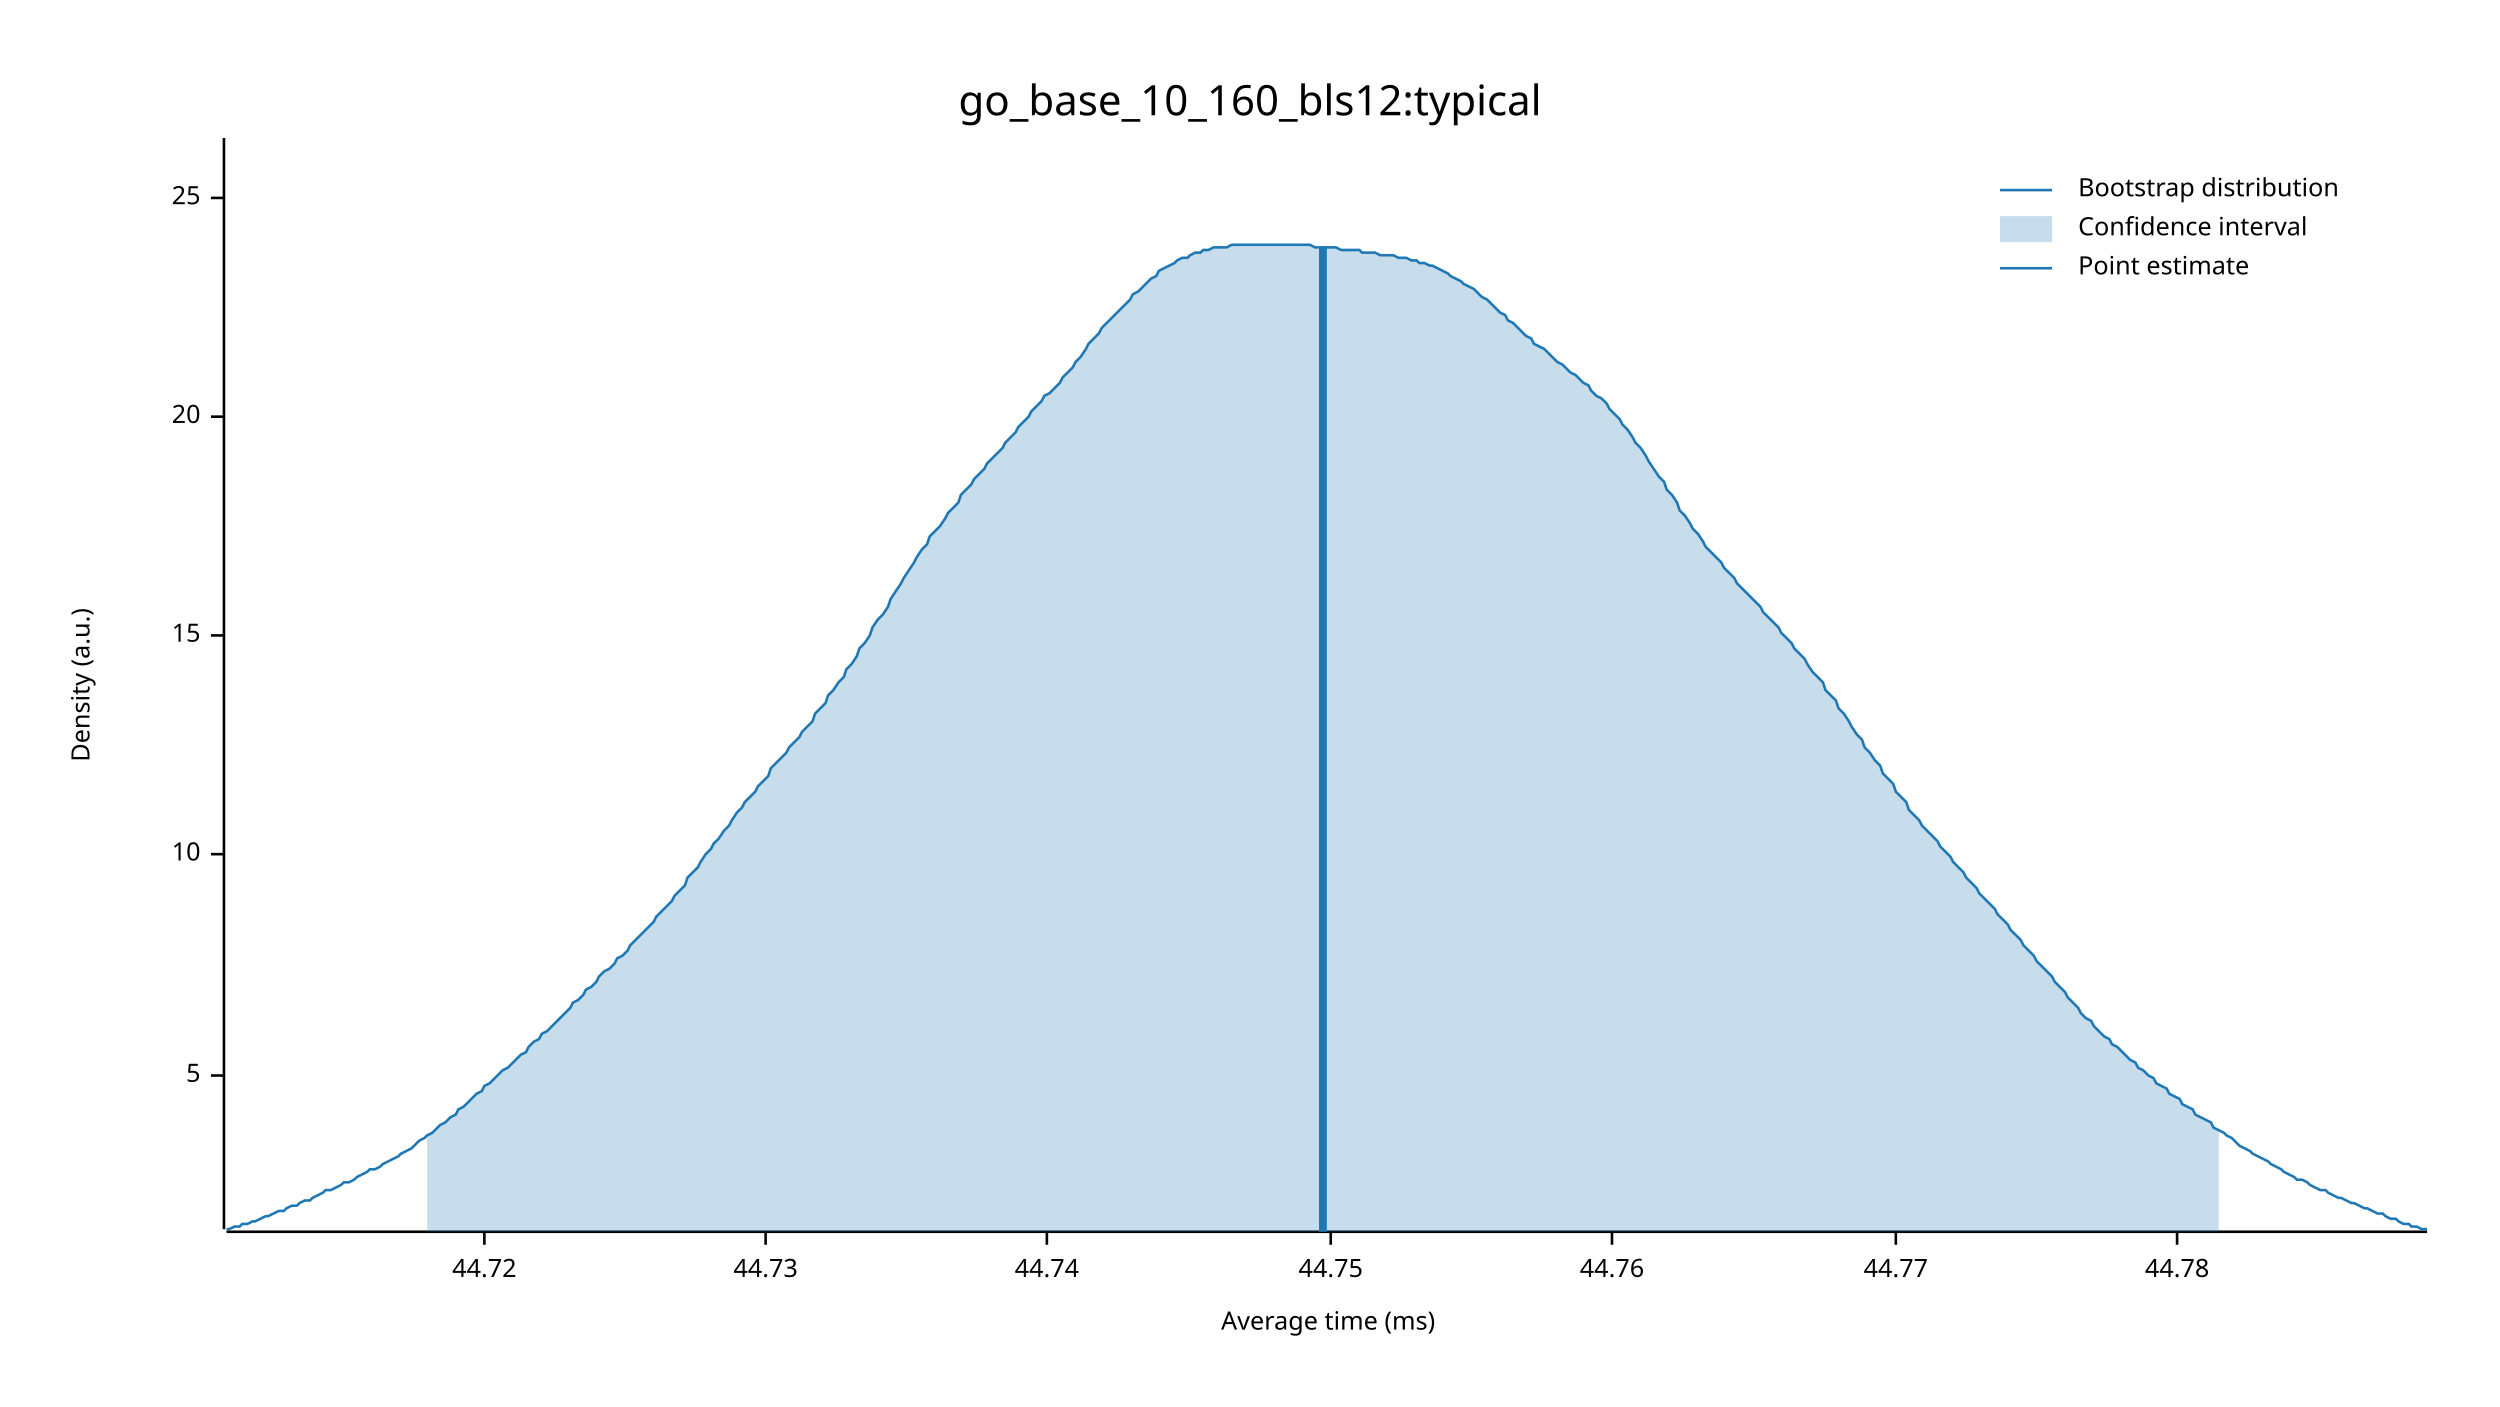
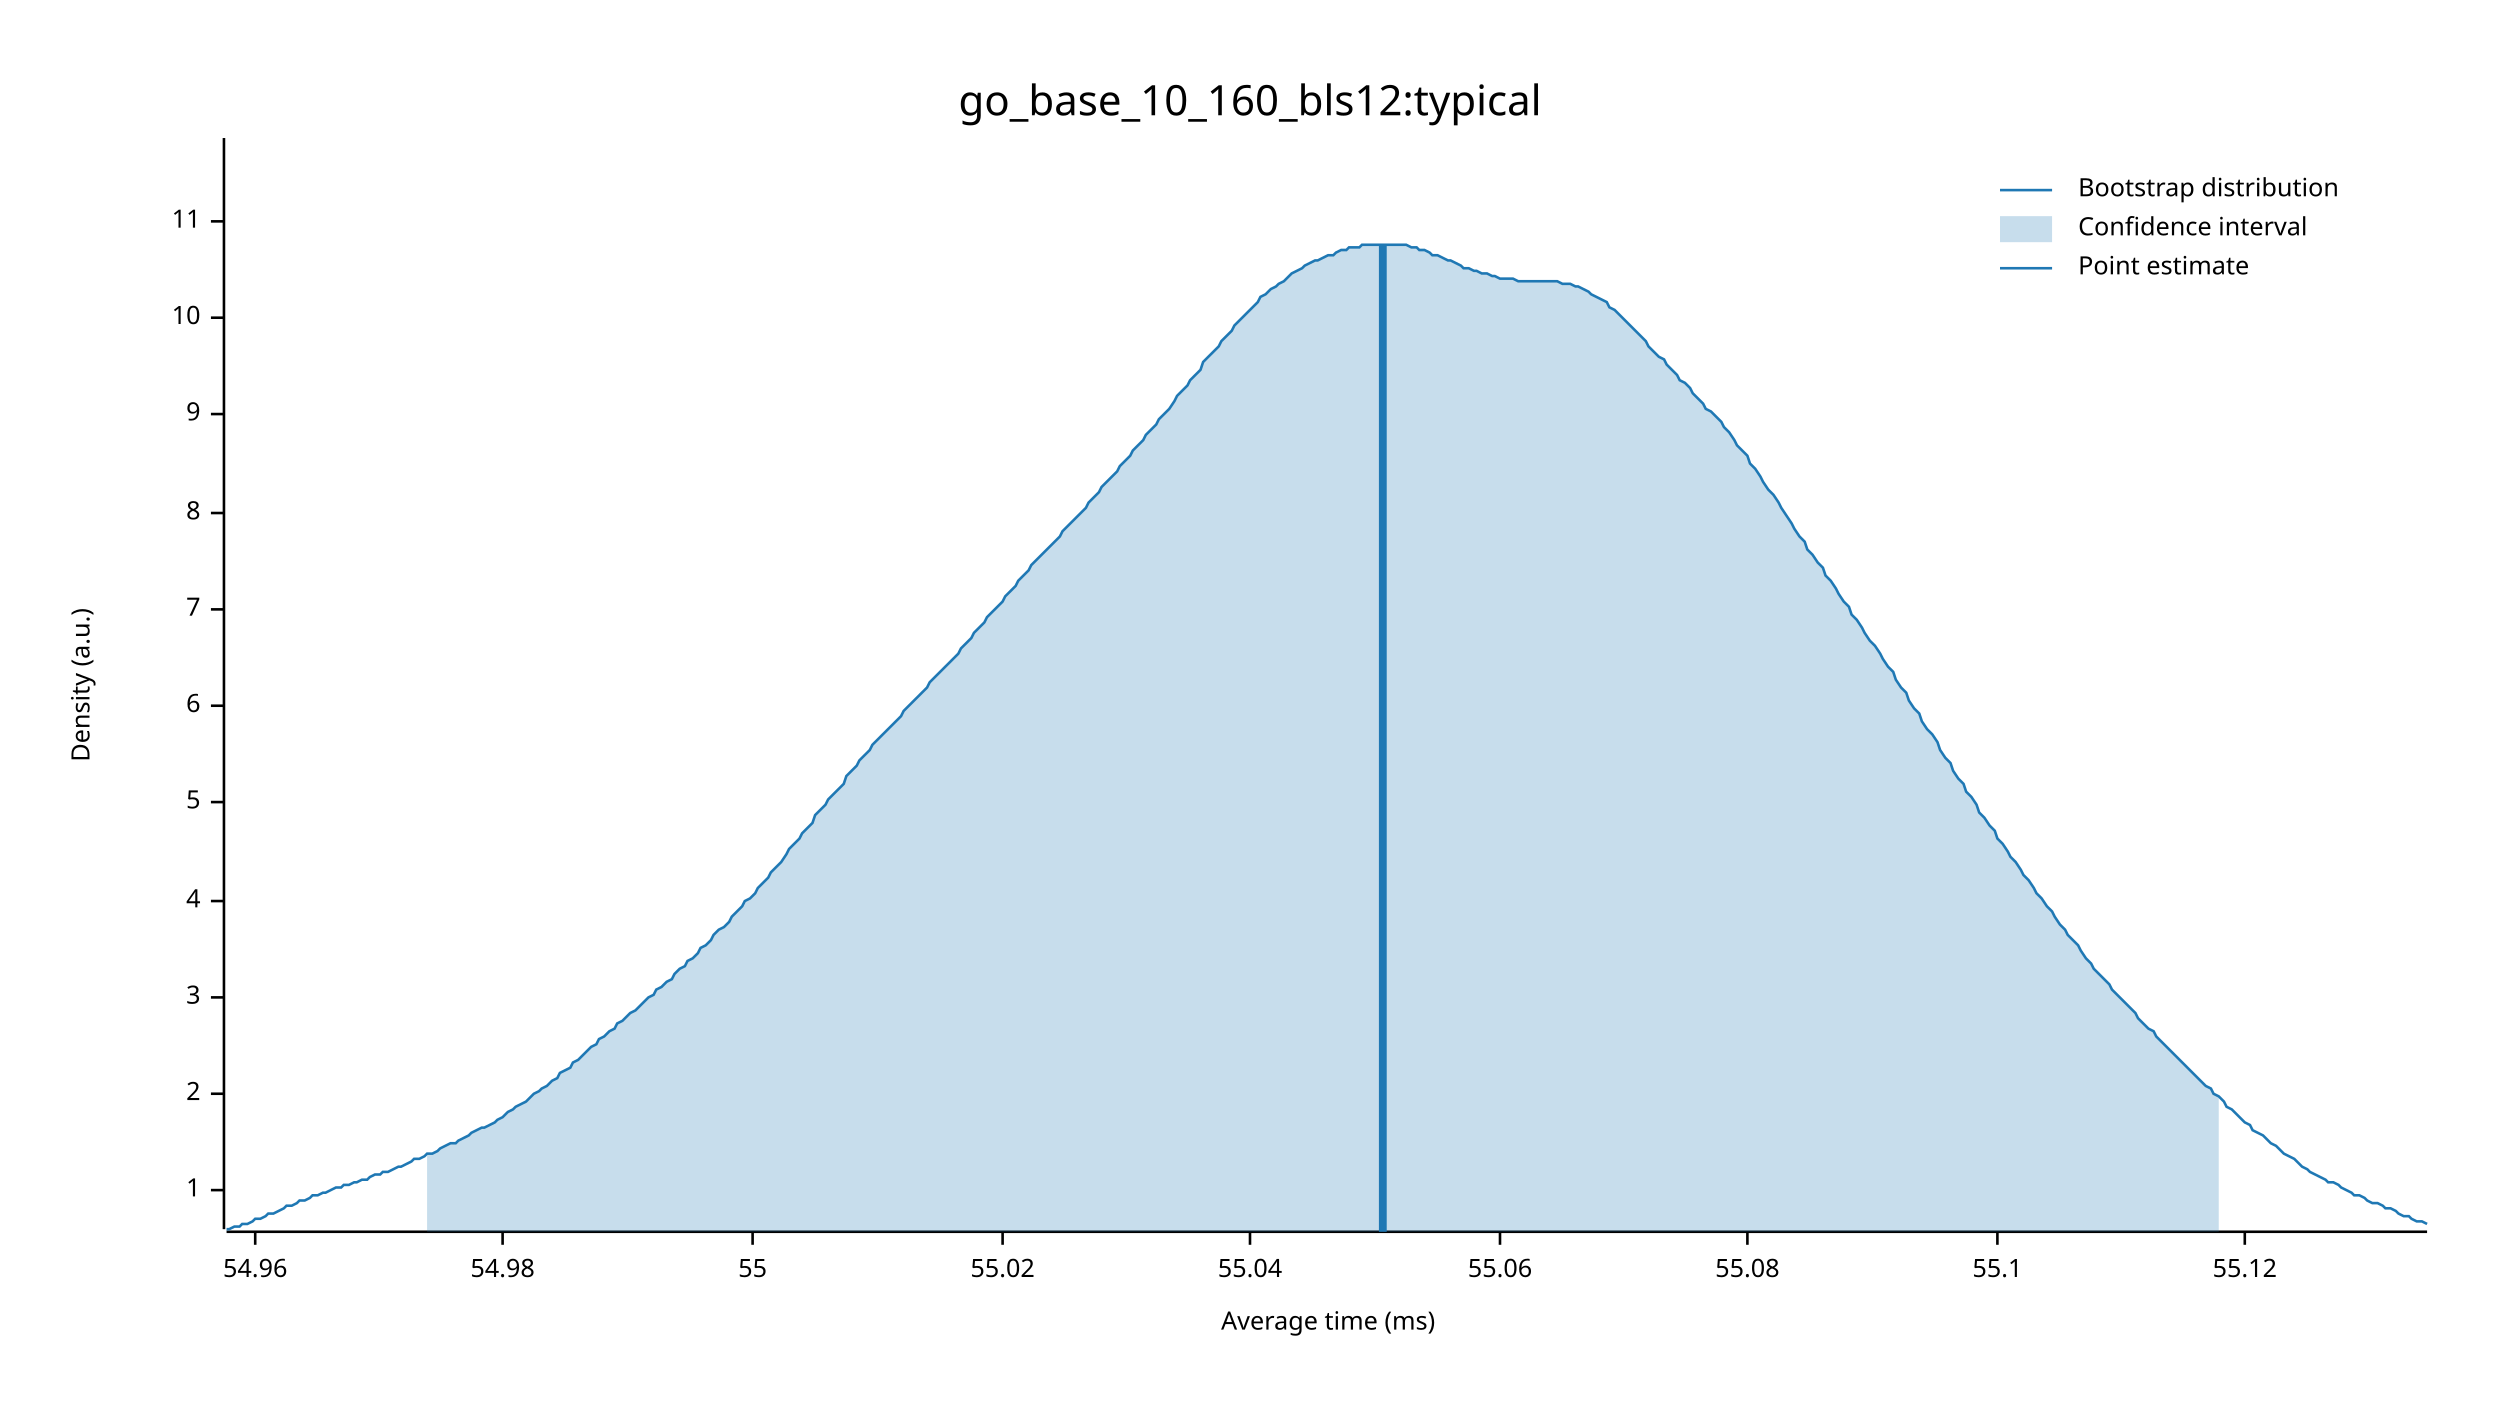
<svg xmlns="http://www.w3.org/2000/svg" width="960" height="540" viewBox="0 0 960 540">
  <text x="480" y="32" dy="0.76em" text-anchor="middle" font-family="sans-serif" font-size="16.129" opacity="1" fill="#000000">
go_base_10_160_bls12:typical
</text>
  <text x="27" y="263" dy="0.76em" text-anchor="middle" font-family="sans-serif" font-size="9.677" opacity="1" fill="#000000" transform="rotate(270, 27, 263)">
Density (a.u.)
</text>
  <text x="510" y="513" dy="-0.5ex" text-anchor="middle" font-family="sans-serif" font-size="9.677" opacity="1" fill="#000000">
Average time (ms)
</text>
  <polyline fill="none" opacity="1" stroke="#000000" stroke-width="1" points="86,53 86,472 " />
-   <text x="77" y="413" dy="0.5ex" text-anchor="end" font-family="sans-serif" font-size="9.677" opacity="1" fill="#000000">
+   <text x="77" y="457" dy="0.5ex" text-anchor="end" font-family="sans-serif" font-size="9.677" opacity="1" fill="#000000">
+ 1
+ </text>
+   <polyline fill="none" opacity="1" stroke="#000000" stroke-width="1" points="81,457 86,457 " />
+   <text x="77" y="420" dy="0.5ex" text-anchor="end" font-family="sans-serif" font-size="9.677" opacity="1" fill="#000000">
+ 2
+ </text>
+   <polyline fill="none" opacity="1" stroke="#000000" stroke-width="1" points="81,420 86,420 " />
+   <text x="77" y="383" dy="0.5ex" text-anchor="end" font-family="sans-serif" font-size="9.677" opacity="1" fill="#000000">
+ 3
+ </text>
+   <polyline fill="none" opacity="1" stroke="#000000" stroke-width="1" points="81,383 86,383 " />
+   <text x="77" y="346" dy="0.5ex" text-anchor="end" font-family="sans-serif" font-size="9.677" opacity="1" fill="#000000">
+ 4
+ </text>
+   <polyline fill="none" opacity="1" stroke="#000000" stroke-width="1" points="81,346 86,346 " />
+   <text x="77" y="308" dy="0.5ex" text-anchor="end" font-family="sans-serif" font-size="9.677" opacity="1" fill="#000000">
5
</text>
-   <polyline fill="none" opacity="1" stroke="#000000" stroke-width="1" points="81,413 86,413 " />
-   <text x="77" y="328" dy="0.5ex" text-anchor="end" font-family="sans-serif" font-size="9.677" opacity="1" fill="#000000">
+   <polyline fill="none" opacity="1" stroke="#000000" stroke-width="1" points="81,308 86,308 " />
+   <text x="77" y="271" dy="0.5ex" text-anchor="end" font-family="sans-serif" font-size="9.677" opacity="1" fill="#000000">
+ 6
+ </text>
+   <polyline fill="none" opacity="1" stroke="#000000" stroke-width="1" points="81,271 86,271 " />
+   <text x="77" y="234" dy="0.5ex" text-anchor="end" font-family="sans-serif" font-size="9.677" opacity="1" fill="#000000">
+ 7
+ </text>
+   <polyline fill="none" opacity="1" stroke="#000000" stroke-width="1" points="81,234 86,234 " />
+   <text x="77" y="197" dy="0.5ex" text-anchor="end" font-family="sans-serif" font-size="9.677" opacity="1" fill="#000000">
+ 8
+ </text>
+   <polyline fill="none" opacity="1" stroke="#000000" stroke-width="1" points="81,197 86,197 " />
+   <text x="77" y="159" dy="0.5ex" text-anchor="end" font-family="sans-serif" font-size="9.677" opacity="1" fill="#000000">
+ 9
+ </text>
+   <polyline fill="none" opacity="1" stroke="#000000" stroke-width="1" points="81,159 86,159 " />
+   <text x="77" y="122" dy="0.5ex" text-anchor="end" font-family="sans-serif" font-size="9.677" opacity="1" fill="#000000">
10
</text>
-   <polyline fill="none" opacity="1" stroke="#000000" stroke-width="1" points="81,328 86,328 " />
-   <text x="77" y="244" dy="0.5ex" text-anchor="end" font-family="sans-serif" font-size="9.677" opacity="1" fill="#000000">
- 15
+   <polyline fill="none" opacity="1" stroke="#000000" stroke-width="1" points="81,122 86,122 " />
+   <text x="77" y="85" dy="0.5ex" text-anchor="end" font-family="sans-serif" font-size="9.677" opacity="1" fill="#000000">
+ 11
</text>
-   <polyline fill="none" opacity="1" stroke="#000000" stroke-width="1" points="81,244 86,244 " />
-   <text x="77" y="160" dy="0.5ex" text-anchor="end" font-family="sans-serif" font-size="9.677" opacity="1" fill="#000000">
- 20
+   <polyline fill="none" opacity="1" stroke="#000000" stroke-width="1" points="81,85 86,85 " />
+   <polyline fill="none" opacity="1" stroke="#000000" stroke-width="1" points="87,473 932,473 " />
+   <text x="98" y="483" dy="0.76em" text-anchor="middle" font-family="sans-serif" font-size="9.677" opacity="1" fill="#000000">
+ 54.96
</text>
-   <polyline fill="none" opacity="1" stroke="#000000" stroke-width="1" points="81,160 86,160 " />
-   <text x="77" y="76" dy="0.5ex" text-anchor="end" font-family="sans-serif" font-size="9.677" opacity="1" fill="#000000">
- 25
+   <polyline fill="none" opacity="1" stroke="#000000" stroke-width="1" points="98,473 98,478 " />
+   <text x="193" y="483" dy="0.76em" text-anchor="middle" font-family="sans-serif" font-size="9.677" opacity="1" fill="#000000">
+ 54.98
</text>
-   <polyline fill="none" opacity="1" stroke="#000000" stroke-width="1" points="81,76 86,76 " />
-   <polyline fill="none" opacity="1" stroke="#000000" stroke-width="1" points="87,473 932,473 " />
-   <text x="186" y="483" dy="0.76em" text-anchor="middle" font-family="sans-serif" font-size="9.677" opacity="1" fill="#000000">
- 44.72
+   <polyline fill="none" opacity="1" stroke="#000000" stroke-width="1" points="193,473 193,478 " />
+   <text x="289" y="483" dy="0.76em" text-anchor="middle" font-family="sans-serif" font-size="9.677" opacity="1" fill="#000000">
+ 55
</text>
-   <polyline fill="none" opacity="1" stroke="#000000" stroke-width="1" points="186,473 186,478 " />
-   <text x="294" y="483" dy="0.76em" text-anchor="middle" font-family="sans-serif" font-size="9.677" opacity="1" fill="#000000">
- 44.73
+   <polyline fill="none" opacity="1" stroke="#000000" stroke-width="1" points="289,473 289,478 " />
+   <text x="385" y="483" dy="0.76em" text-anchor="middle" font-family="sans-serif" font-size="9.677" opacity="1" fill="#000000">
+ 55.02
</text>
-   <polyline fill="none" opacity="1" stroke="#000000" stroke-width="1" points="294,473 294,478 " />
-   <text x="402" y="483" dy="0.76em" text-anchor="middle" font-family="sans-serif" font-size="9.677" opacity="1" fill="#000000">
- 44.74
+   <polyline fill="none" opacity="1" stroke="#000000" stroke-width="1" points="385,473 385,478 " />
+   <text x="480" y="483" dy="0.76em" text-anchor="middle" font-family="sans-serif" font-size="9.677" opacity="1" fill="#000000">
+ 55.04
</text>
-   <polyline fill="none" opacity="1" stroke="#000000" stroke-width="1" points="402,473 402,478 " />
-   <text x="511" y="483" dy="0.76em" text-anchor="middle" font-family="sans-serif" font-size="9.677" opacity="1" fill="#000000">
- 44.75
+   <polyline fill="none" opacity="1" stroke="#000000" stroke-width="1" points="480,473 480,478 " />
+   <text x="576" y="483" dy="0.76em" text-anchor="middle" font-family="sans-serif" font-size="9.677" opacity="1" fill="#000000">
+ 55.06
</text>
-   <polyline fill="none" opacity="1" stroke="#000000" stroke-width="1" points="511,473 511,478 " />
-   <text x="619" y="483" dy="0.76em" text-anchor="middle" font-family="sans-serif" font-size="9.677" opacity="1" fill="#000000">
- 44.76
+   <polyline fill="none" opacity="1" stroke="#000000" stroke-width="1" points="576,473 576,478 " />
+   <text x="671" y="483" dy="0.76em" text-anchor="middle" font-family="sans-serif" font-size="9.677" opacity="1" fill="#000000">
+ 55.08
</text>
-   <polyline fill="none" opacity="1" stroke="#000000" stroke-width="1" points="619,473 619,478 " />
-   <text x="728" y="483" dy="0.76em" text-anchor="middle" font-family="sans-serif" font-size="9.677" opacity="1" fill="#000000">
- 44.77
+   <polyline fill="none" opacity="1" stroke="#000000" stroke-width="1" points="671,473 671,478 " />
+   <text x="767" y="483" dy="0.76em" text-anchor="middle" font-family="sans-serif" font-size="9.677" opacity="1" fill="#000000">
+ 55.1
</text>
-   <polyline fill="none" opacity="1" stroke="#000000" stroke-width="1" points="728,473 728,478 " />
-   <text x="836" y="483" dy="0.76em" text-anchor="middle" font-family="sans-serif" font-size="9.677" opacity="1" fill="#000000">
- 44.78
+   <polyline fill="none" opacity="1" stroke="#000000" stroke-width="1" points="767,473 767,478 " />
+   <text x="862" y="483" dy="0.76em" text-anchor="middle" font-family="sans-serif" font-size="9.677" opacity="1" fill="#000000">
+ 55.12
</text>
-   <polyline fill="none" opacity="1" stroke="#000000" stroke-width="1" points="836,473 836,478 " />
-   <polyline fill="none" opacity="1" stroke="#1F78B4" stroke-width="1" points="87,472 88,472 90,471 92,471 93,470 95,470 97,469 98,469 100,468 102,467 103,467 105,466 107,465 109,465 110,464 112,463 114,463 115,462 117,461 119,461 120,460 122,459 124,458 125,457 127,457 129,456 131,455 132,454 134,454 136,453 137,452 139,451 141,450 142,449 144,449 146,448 147,447 149,446 151,445 153,444 154,443 156,442 158,441 159,440 161,438 163,437 164,436 166,435 168,433 169,432 171,431 173,429 175,428 176,426 178,425 180,423 181,422 183,420 185,419 186,417 188,416 190,414 191,413 193,411 195,410 197,408 198,407 200,405 202,404 203,402 205,400 207,399 208,397 210,396 212,394 214,392 215,391 217,389 219,387 220,385 222,384 224,382 225,380 227,379 229,377 230,375 232,373 234,372 236,370 237,368 239,367 241,365 242,363 244,361 246,359 247,358 249,356 251,354 252,352 254,350 256,348 258,346 259,344 261,342 263,340 264,337 266,335 268,333 269,331 271,328 273,326 274,324 276,322 278,319 280,317 281,315 283,312 285,310 286,308 288,306 290,304 291,302 293,300 295,298 296,295 298,293 300,291 302,289 303,287 305,285 307,283 308,281 310,279 312,277 313,274 315,272 317,270 318,267 320,265 322,262 324,260 325,257 327,255 329,252 330,249 332,247 334,244 335,241 337,238 339,236 341,233 342,230 344,227 346,224 347,222 349,219 351,216 352,214 354,211 356,209 357,206 359,204 361,202 363,199 364,197 366,195 368,193 369,190 371,188 373,186 374,184 376,182 378,180 379,178 381,176 383,174 385,172 386,170 388,168 390,166 391,164 393,162 395,160 396,158 398,156 400,154 401,152 403,151 405,149 407,147 408,145 410,143 412,141 413,139 415,137 417,134 418,132 420,130 422,128 423,126 425,124 427,122 429,120 430,119 432,117 434,115 435,113 437,112 439,110 440,109 442,107 444,106 445,104 447,103 449,102 451,101 452,100 454,99 456,99 457,98 459,97 461,97 462,96 464,96 466,95 468,95 469,95 471,95 473,94 474,94 476,94 478,94 479,94 481,94 483,94 484,94 486,94 488,94 490,94 491,94 493,94 495,94 496,94 498,94 500,94 501,94 503,94 505,95 506,95 508,95 510,95 512,95 513,95 515,96 517,96 518,96 520,96 522,96 523,97 525,97 527,97 528,97 530,98 532,98 534,98 535,98 537,99 539,99 540,99 542,100 544,100 545,101 547,101 549,102 550,102 552,103 554,104 556,105 557,106 559,107 561,108 562,109 564,110 566,111 567,112 569,114 571,115 573,117 574,118 576,120 578,121 579,123 581,124 583,126 584,127 586,129 588,130 589,132 591,133 593,134 595,136 596,137 598,139 600,140 601,141 603,143 605,144 606,145 608,147 610,148 611,150 613,152 615,153 617,155 618,157 620,159 622,161 623,163 625,165 627,168 628,170 630,172 632,175 633,177 635,180 637,183 639,185 640,188 642,190 644,193 645,196 647,198 649,201 650,203 652,205 654,208 655,210 657,212 659,214 661,216 662,218 664,220 666,222 667,224 669,226 671,228 672,229 674,231 676,233 677,235 679,237 681,239 683,241 684,243 686,245 688,247 689,249 691,251 693,253 694,255 696,258 698,260 700,262 701,265 703,267 705,269 706,272 708,274 710,277 711,279 713,282 715,284 716,287 718,289 720,292 722,294 723,297 725,299 727,301 728,304 730,306 732,308 733,311 735,313 737,315 738,317 740,319 742,321 744,323 745,325 747,327 749,329 750,331 752,333 754,335 755,337 757,339 759,341 760,343 762,345 764,347 766,349 767,351 769,353 771,355 772,357 774,359 776,361 777,363 779,365 781,367 782,369 784,371 786,373 788,375 789,377 791,379 793,381 794,383 796,385 798,387 799,389 801,391 803,392 804,394 806,396 808,398 810,399 811,401 813,402 815,404 816,405 818,407 820,408 821,410 823,411 825,413 827,414 828,416 830,417 832,418 833,420 835,421 837,422 838,424 840,425 842,426 843,428 845,429 847,430 849,431 850,433 852,434 854,435 855,436 857,437 859,439 860,440 862,441 864,442 865,443 867,444 869,445 871,446 872,447 874,448 876,449 877,450 879,451 881,452 882,453 884,453 886,454 887,455 889,456 891,457 893,457 894,458 896,459 898,460 899,460 901,461 903,462 904,462 906,463 908,464 909,464 911,465 913,466 915,466 916,467 918,468 920,468 921,469 923,470 925,470 926,471 928,471 930,472 932,472 " />
-   <polygon opacity="0.25" fill="#1F78B4" points="164,436 166,435 168,433 169,432 171,431 173,429 175,428 176,426 178,425 180,423 181,422 183,420 185,419 186,417 188,416 190,414 191,413 193,411 195,410 197,408 198,407 200,405 202,404 203,402 205,400 207,399 208,397 210,396 212,394 214,392 215,391 217,389 219,387 220,385 222,384 224,382 225,380 227,379 229,377 230,375 232,373 234,372 236,370 237,368 239,367 241,365 242,363 244,361 246,359 247,358 249,356 251,354 252,352 254,350 256,348 258,346 259,344 261,342 263,340 264,337 266,335 268,333 269,331 271,328 273,326 274,324 276,322 278,319 280,317 281,315 283,312 285,310 286,308 288,306 290,304 291,302 293,300 295,298 296,295 298,293 300,291 302,289 303,287 305,285 307,283 308,281 310,279 312,277 313,274 315,272 317,270 318,267 320,265 322,262 324,260 325,257 327,255 329,252 330,249 332,247 334,244 335,241 337,238 339,236 341,233 342,230 344,227 346,224 347,222 349,219 351,216 352,214 354,211 356,209 357,206 359,204 361,202 363,199 364,197 366,195 368,193 369,190 371,188 373,186 374,184 376,182 378,180 379,178 381,176 383,174 385,172 386,170 388,168 390,166 391,164 393,162 395,160 396,158 398,156 400,154 401,152 403,151 405,149 407,147 408,145 410,143 412,141 413,139 415,137 417,134 418,132 420,130 422,128 423,126 425,124 427,122 429,120 430,119 432,117 434,115 435,113 437,112 439,110 440,109 442,107 444,106 445,104 447,103 449,102 451,101 452,100 454,99 456,99 457,98 459,97 461,97 462,96 464,96 466,95 468,95 469,95 471,95 473,94 474,94 476,94 478,94 479,94 481,94 483,94 484,94 486,94 488,94 490,94 491,94 493,94 495,94 496,94 498,94 500,94 501,94 503,94 505,95 506,95 508,95 510,95 512,95 513,95 515,96 517,96 518,96 520,96 522,96 523,97 525,97 527,97 528,97 530,98 532,98 534,98 535,98 537,99 539,99 540,99 542,100 544,100 545,101 547,101 549,102 550,102 552,103 554,104 556,105 557,106 559,107 561,108 562,109 564,110 566,111 567,112 569,114 571,115 573,117 574,118 576,120 578,121 579,123 581,124 583,126 584,127 586,129 588,130 589,132 591,133 593,134 595,136 596,137 598,139 600,140 601,141 603,143 605,144 606,145 608,147 610,148 611,150 613,152 615,153 617,155 618,157 620,159 622,161 623,163 625,165 627,168 628,170 630,172 632,175 633,177 635,180 637,183 639,185 640,188 642,190 644,193 645,196 647,198 649,201 650,203 652,205 654,208 655,210 657,212 659,214 661,216 662,218 664,220 666,222 667,224 669,226 671,228 672,229 674,231 676,233 677,235 679,237 681,239 683,241 684,243 686,245 688,247 689,249 691,251 693,253 694,255 696,258 698,260 700,262 701,265 703,267 705,269 706,272 708,274 710,277 711,279 713,282 715,284 716,287 718,289 720,292 722,294 723,297 725,299 727,301 728,304 730,306 732,308 733,311 735,313 737,315 738,317 740,319 742,321 744,323 745,325 747,327 749,329 750,331 752,333 754,335 755,337 757,339 759,341 760,343 762,345 764,347 766,349 767,351 769,353 771,355 772,357 774,359 776,361 777,363 779,365 781,367 782,369 784,371 786,373 788,375 789,377 791,379 793,381 794,383 796,385 798,387 799,389 801,391 803,392 804,394 806,396 808,398 810,399 811,401 813,402 815,404 816,405 818,407 820,408 821,410 823,411 825,413 827,414 828,416 830,417 832,418 833,420 835,421 837,422 838,424 840,425 842,426 843,428 845,429 847,430 849,431 850,433 852,434 852,473 164,473 " />
-   <polyline fill="none" opacity="1" stroke="#1F78B4" stroke-width="3" points="508,473 508,95 " />
+   <polyline fill="none" opacity="1" stroke="#000000" stroke-width="1" points="862,473 862,478 " />
+   <polyline fill="none" opacity="1" stroke="#1F78B4" stroke-width="1" points="87,472 88,472 90,471 92,471 93,470 95,470 97,469 98,468 100,468 102,467 103,466 105,466 107,465 109,464 110,463 112,463 114,462 115,461 117,461 119,460 120,459 122,459 124,458 125,458 127,457 129,456 131,456 132,455 134,455 136,454 137,454 139,453 141,453 142,452 144,451 146,451 147,450 149,450 151,449 153,448 154,448 156,447 158,446 159,445 161,445 163,444 164,443 166,443 168,442 169,441 171,440 173,439 175,439 176,438 178,437 180,436 181,435 183,434 185,433 186,433 188,432 190,431 191,430 193,429 195,427 197,426 198,425 200,424 202,423 203,422 205,420 207,419 208,418 210,417 212,415 214,414 215,412 217,411 219,410 220,408 222,407 224,405 225,404 227,402 229,401 230,399 232,398 234,396 236,395 237,393 239,392 241,390 242,389 244,388 246,386 247,385 249,383 251,382 252,380 254,379 256,377 258,376 259,374 261,372 263,371 264,369 266,368 268,366 269,364 271,363 273,361 274,359 276,357 278,356 280,354 281,352 283,350 285,348 286,346 288,345 290,343 291,341 293,339 295,337 296,335 298,333 300,331 302,328 303,326 305,324 307,322 308,320 310,318 312,316 313,313 315,311 317,309 318,307 320,305 322,303 324,301 325,298 327,296 329,294 330,292 332,290 334,288 335,286 337,284 339,282 341,280 342,279 344,277 346,275 347,273 349,271 351,269 352,268 354,266 356,264 357,262 359,260 361,258 363,256 364,255 366,253 368,251 369,249 371,247 373,245 374,243 376,241 378,239 379,237 381,235 383,233 385,231 386,229 388,227 390,225 391,223 393,221 395,219 396,217 398,215 400,213 401,212 403,210 405,208 407,206 408,204 410,202 412,200 413,199 415,197 417,195 418,193 420,191 422,189 423,187 425,185 427,183 429,181 430,179 432,177 434,175 435,173 437,171 439,169 440,167 442,165 444,163 445,161 447,159 449,157 451,154 452,152 454,150 456,148 457,146 459,144 461,142 462,139 464,137 466,135 468,133 469,131 471,129 473,127 474,125 476,123 478,121 479,120 481,118 483,116 484,114 486,113 488,111 490,110 491,109 493,108 495,106 496,105 498,104 500,103 501,102 503,101 505,100 506,100 508,99 510,98 512,98 513,97 515,96 517,96 518,95 520,95 522,95 523,94 525,94 527,94 528,94 530,94 532,94 534,94 535,94 537,94 539,94 540,94 542,95 544,95 545,96 547,96 549,97 550,98 552,98 554,99 556,100 557,100 559,101 561,102 562,103 564,103 566,104 567,104 569,105 571,105 573,106 574,106 576,107 578,107 579,107 581,107 583,108 584,108 586,108 588,108 589,108 591,108 593,108 595,108 596,108 598,108 600,109 601,109 603,109 605,110 606,110 608,111 610,112 611,113 613,114 615,115 617,116 618,118 620,119 622,121 623,122 625,124 627,126 628,127 630,129 632,131 633,133 635,135 637,137 639,138 640,140 642,142 644,144 645,146 647,147 649,149 650,151 652,153 654,155 655,157 657,158 659,160 661,162 662,164 664,166 666,169 667,171 669,173 671,175 672,178 674,180 676,183 677,185 679,188 681,190 683,193 684,195 686,198 688,201 689,203 691,206 693,208 694,211 696,213 698,216 700,218 701,221 703,223 705,226 706,228 708,231 710,233 711,236 713,238 715,241 716,243 718,246 720,248 722,251 723,253 725,256 727,258 728,261 730,264 732,266 733,269 735,272 737,274 738,277 740,280 742,282 744,285 745,288 747,291 749,293 750,296 752,299 754,301 755,304 757,306 759,309 760,312 762,314 764,317 766,319 767,322 769,324 771,327 772,329 774,331 776,334 777,336 779,338 781,341 782,343 784,345 786,348 788,350 789,352 791,355 793,357 794,359 796,361 798,363 799,365 801,368 803,370 804,372 806,374 808,376 810,378 811,380 813,382 815,384 816,385 818,387 820,389 821,391 823,393 825,395 827,396 828,398 830,400 832,402 833,403 835,405 837,407 838,408 840,410 842,412 843,413 845,415 847,417 849,418 850,420 852,421 854,423 855,425 857,426 859,428 860,429 862,431 864,432 865,434 867,435 869,436 871,438 872,439 874,440 876,442 877,443 879,444 881,445 882,446 884,448 886,449 887,450 889,451 891,452 893,453 894,454 896,454 898,455 899,456 901,457 903,458 904,459 906,459 908,460 909,461 911,462 913,462 915,463 916,464 918,464 920,465 921,466 923,467 925,467 926,468 928,469 930,469 932,470 " />
+   <polygon opacity="0.25" fill="#1F78B4" points="164,443 166,443 168,442 169,441 171,440 173,439 175,439 176,438 178,437 180,436 181,435 183,434 185,433 186,433 188,432 190,431 191,430 193,429 195,427 197,426 198,425 200,424 202,423 203,422 205,420 207,419 208,418 210,417 212,415 214,414 215,412 217,411 219,410 220,408 222,407 224,405 225,404 227,402 229,401 230,399 232,398 234,396 236,395 237,393 239,392 241,390 242,389 244,388 246,386 247,385 249,383 251,382 252,380 254,379 256,377 258,376 259,374 261,372 263,371 264,369 266,368 268,366 269,364 271,363 273,361 274,359 276,357 278,356 280,354 281,352 283,350 285,348 286,346 288,345 290,343 291,341 293,339 295,337 296,335 298,333 300,331 302,328 303,326 305,324 307,322 308,320 310,318 312,316 313,313 315,311 317,309 318,307 320,305 322,303 324,301 325,298 327,296 329,294 330,292 332,290 334,288 335,286 337,284 339,282 341,280 342,279 344,277 346,275 347,273 349,271 351,269 352,268 354,266 356,264 357,262 359,260 361,258 363,256 364,255 366,253 368,251 369,249 371,247 373,245 374,243 376,241 378,239 379,237 381,235 383,233 385,231 386,229 388,227 390,225 391,223 393,221 395,219 396,217 398,215 400,213 401,212 403,210 405,208 407,206 408,204 410,202 412,200 413,199 415,197 417,195 418,193 420,191 422,189 423,187 425,185 427,183 429,181 430,179 432,177 434,175 435,173 437,171 439,169 440,167 442,165 444,163 445,161 447,159 449,157 451,154 452,152 454,150 456,148 457,146 459,144 461,142 462,139 464,137 466,135 468,133 469,131 471,129 473,127 474,125 476,123 478,121 479,120 481,118 483,116 484,114 486,113 488,111 490,110 491,109 493,108 495,106 496,105 498,104 500,103 501,102 503,101 505,100 506,100 508,99 510,98 512,98 513,97 515,96 517,96 518,95 520,95 522,95 523,94 525,94 527,94 528,94 530,94 532,94 534,94 535,94 537,94 539,94 540,94 542,95 544,95 545,96 547,96 549,97 550,98 552,98 554,99 556,100 557,100 559,101 561,102 562,103 564,103 566,104 567,104 569,105 571,105 573,106 574,106 576,107 578,107 579,107 581,107 583,108 584,108 586,108 588,108 589,108 591,108 593,108 595,108 596,108 598,108 600,109 601,109 603,109 605,110 606,110 608,111 610,112 611,113 613,114 615,115 617,116 618,118 620,119 622,121 623,122 625,124 627,126 628,127 630,129 632,131 633,133 635,135 637,137 639,138 640,140 642,142 644,144 645,146 647,147 649,149 650,151 652,153 654,155 655,157 657,158 659,160 661,162 662,164 664,166 666,169 667,171 669,173 671,175 672,178 674,180 676,183 677,185 679,188 681,190 683,193 684,195 686,198 688,201 689,203 691,206 693,208 694,211 696,213 698,216 700,218 701,221 703,223 705,226 706,228 708,231 710,233 711,236 713,238 715,241 716,243 718,246 720,248 722,251 723,253 725,256 727,258 728,261 730,264 732,266 733,269 735,272 737,274 738,277 740,280 742,282 744,285 745,288 747,291 749,293 750,296 752,299 754,301 755,304 757,306 759,309 760,312 762,314 764,317 766,319 767,322 769,324 771,327 772,329 774,331 776,334 777,336 779,338 781,341 782,343 784,345 786,348 788,350 789,352 791,355 793,357 794,359 796,361 798,363 799,365 801,368 803,370 804,372 806,374 808,376 810,378 811,380 813,382 815,384 816,385 818,387 820,389 821,391 823,393 825,395 827,396 828,398 830,400 832,402 833,403 835,405 837,407 838,408 840,410 842,412 843,413 845,415 847,417 849,418 850,420 852,421 852,473 164,473 " />
+   <polyline fill="none" opacity="1" stroke="#1F78B4" stroke-width="3" points="531,473 531,94 " />
  <text x="798" y="68" dy="0.76em" text-anchor="start" font-family="sans-serif" font-size="9.677" opacity="1" fill="#000000">
Bootstrap distribution
</text>
  <text x="798" y="83" dy="0.76em" text-anchor="start" font-family="sans-serif" font-size="9.677" opacity="1" fill="#000000">
Confidence interval
</text>
  <text x="798" y="98" dy="0.76em" text-anchor="start" font-family="sans-serif" font-size="9.677" opacity="1" fill="#000000">
Point estimate
</text>
  <polyline fill="none" opacity="1" stroke="#1F78B4" stroke-width="1" points="768,73 788,73 " />
  <rect x="768" y="83" width="20" height="10" opacity="0.25" fill="#1F78B4" stroke="none" />
  <polyline fill="none" opacity="1" stroke="#1F78B4" stroke-width="1" points="768,103 788,103 " />
</svg>
